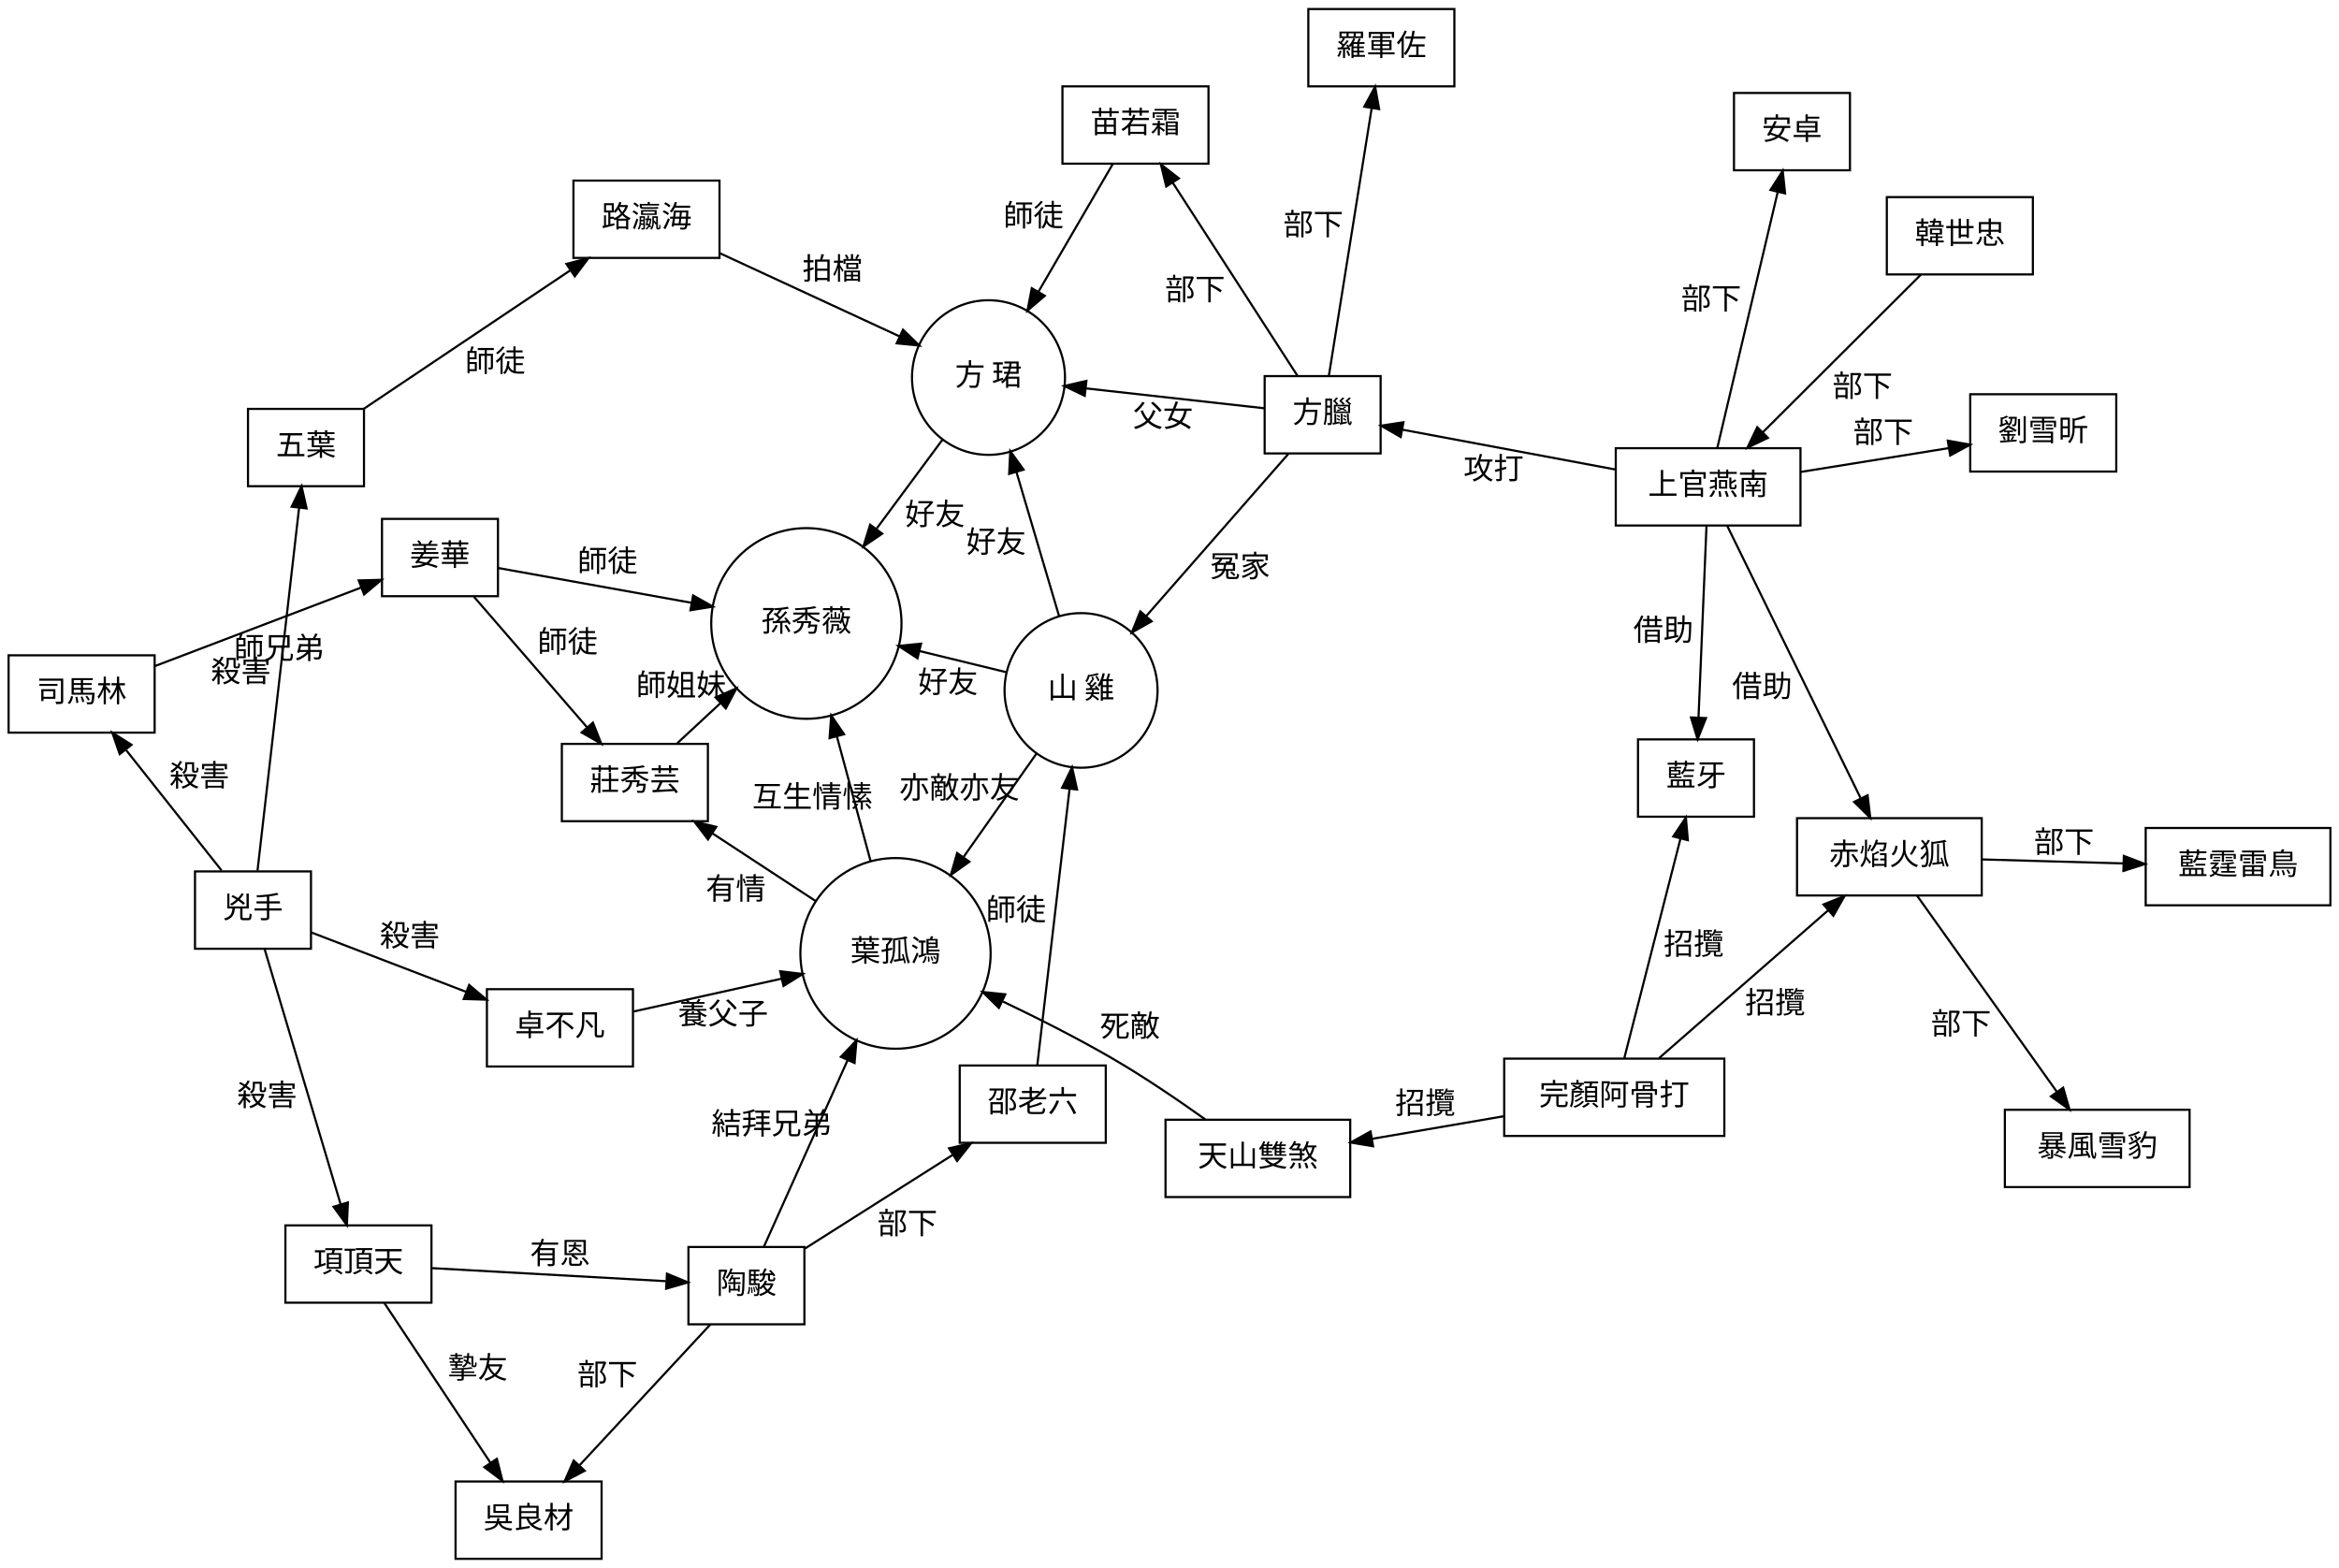
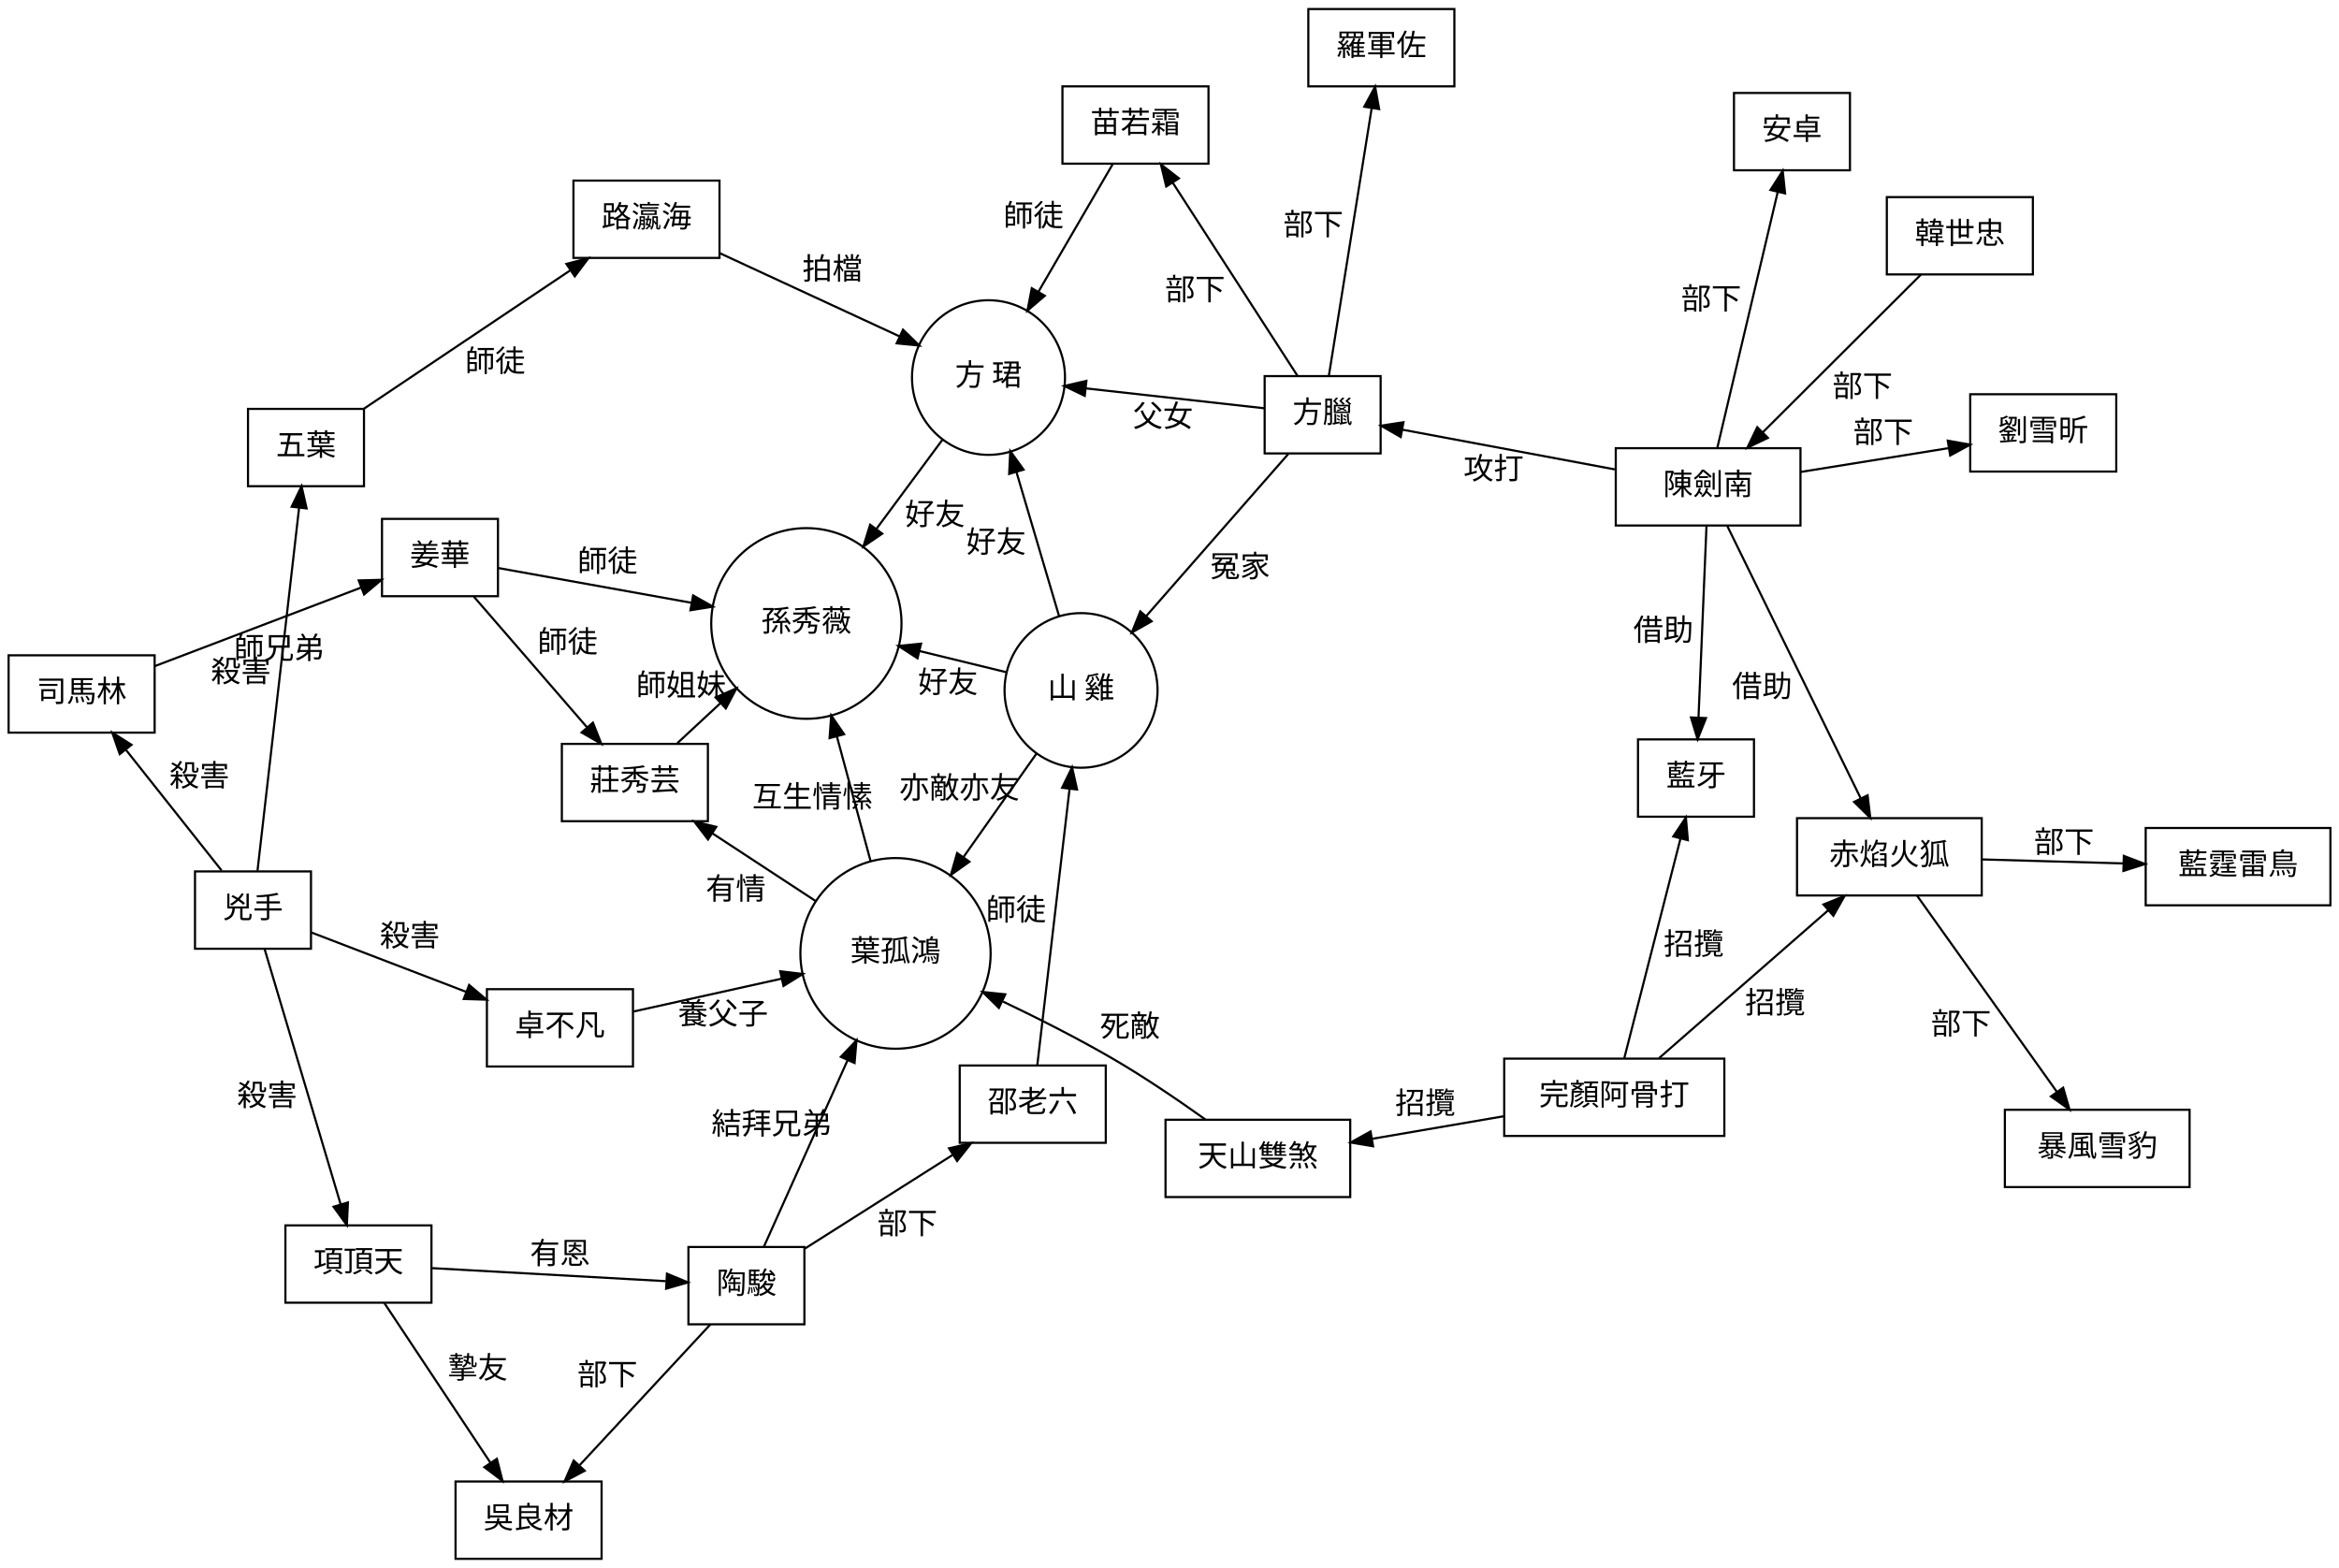
<svg xmlns="http://www.w3.org/2000/svg" width="1089pt" height="730pt" viewBox="0.00 0.00 1089.05 729.62">
  <g id="graph1" class="graph" transform="scale(1 1) rotate(0) translate(4 725.616)">
    <polygon fill="white" stroke="white" points="-4,5 -4,-725.616 1086.05,-725.616 1086.05,5 -4,5" />
    <g id="node1" class="node">
      <ellipse fill="none" stroke="black" cx="456.252" cy="-550.03" rx="35.619" ry="35.995" />
      <text text-anchor="middle" x="456.252" y="-546.33" font-family="Times New Roman,serif" font-size="14.00">方 珺</text>
    </g>
    <g id="node4" class="node">
      <ellipse fill="none" stroke="black" cx="371.449" cy="-435.525" rx="44.295" ry="44.393" />
      <text text-anchor="middle" x="371.449" y="-431.825" font-family="Times New Roman,serif" font-size="14.00">孫秀薇</text>
    </g>
    <g id="edge40" class="edge">
      <path fill="none" stroke="black" d="M434.852,-521.135C425.5,-508.508 414.325,-493.419 403.98,-479.45" />
      <polygon fill="black" stroke="black" points="406.769,-477.335 398.005,-471.382 401.144,-481.501 406.769,-477.335" />
      <text text-anchor="middle" x="431.325" y="-481.419" font-family="Times New Roman,serif" font-size="14.00">好友</text>
    </g>
    <g id="node2" class="node">
      <ellipse fill="none" stroke="black" cx="499.344" cy="-404.345" rx="35.619" ry="35.995" />
      <text text-anchor="middle" x="499.344" y="-400.645" font-family="Times New Roman,serif" font-size="14.00">山 雞</text>
    </g>
    <g id="edge42" class="edge">
      <path fill="none" stroke="black" d="M489.132,-438.87C483.202,-458.918 475.67,-484.38 469.312,-505.876" />
      <polygon fill="black" stroke="black" points="465.871,-505.17 466.391,-515.752 472.584,-507.156 465.871,-505.17" />
      <text text-anchor="middle" x="459.777" y="-468.557" font-family="Times New Roman,serif" font-size="14.00">好友</text>
    </g>
    <g id="node3" class="node">
      <ellipse fill="none" stroke="black" cx="412.954" cy="-281.899" rx="44.295" ry="44.393" />
      <text text-anchor="middle" x="412.954" y="-278.199" font-family="Times New Roman,serif" font-size="14.00">葉孤鴻</text>
    </g>
    <g id="edge36" class="edge">
      <path fill="none" stroke="black" d="M478.652,-375.016C468.45,-360.556 455.925,-342.803 444.556,-326.69" />
      <polygon fill="black" stroke="black" points="447.36,-324.593 438.735,-318.439 441.64,-328.628 447.36,-324.593" />
      <text text-anchor="middle" x="442.751" y="-354.109" font-family="Times New Roman,serif" font-size="14.00">亦敵亦友</text>
    </g>
    <g id="edge48" class="edge">
      <path fill="none" stroke="black" d="M464.734,-412.783C452.233,-415.83 437.822,-419.344 424.124,-422.683" />
      <polygon fill="black" stroke="black" points="423.199,-419.306 414.313,-425.075 424.857,-426.107 423.199,-419.306" />
      <text text-anchor="middle" x="437.372" y="-403.266" font-family="Times New Roman,serif" font-size="14.00">好友</text>
    </g>
    <g id="edge38" class="edge">
      <path fill="none" stroke="black" d="M401.393,-324.692C396.511,-342.761 390.779,-363.978 385.643,-382.985" />
      <polygon fill="black" stroke="black" points="382.25,-382.128 383.02,-392.695 389.007,-383.954 382.25,-382.128" />
      <text text-anchor="middle" x="374.227" y="-349.919" font-family="Times New Roman,serif" font-size="14.00">互生情愫</text>
    </g>
    <g id="node32" class="node">
      <polygon fill="none" stroke="black" points="325.603,-379.453 257.603,-379.453 257.603,-343.453 325.603,-343.453 325.603,-379.453" />
      <text text-anchor="middle" x="291.603" y="-357.753" font-family="Times New Roman,serif" font-size="14.00">莊秀芸</text>
    </g>
    <g id="edge50" class="edge">
      <path fill="none" stroke="black" d="M375.885,-306.2C360.62,-316.207 342.992,-327.764 327.816,-337.712" />
      <polygon fill="black" stroke="black" points="325.645,-334.95 319.201,-343.36 329.483,-340.805 325.645,-334.95" />
      <text text-anchor="middle" x="338.587" y="-307.051" font-family="Times New Roman,serif" font-size="14.00">有情</text>
    </g>
    <g id="node5" class="node">
      <polygon fill="none" stroke="black" points="140.793,-320.069 86.793,-320.069 86.793,-284.069 140.793,-284.069 140.793,-320.069" />
      <text text-anchor="middle" x="113.793" y="-298.369" font-family="Times New Roman,serif" font-size="14.00">兇手</text>
    </g>
    <g id="node8" class="node">
      <polygon fill="none" stroke="black" points="290.71,-265.235 222.71,-265.235 222.71,-229.235 290.71,-229.235 290.71,-265.235" />
      <text text-anchor="middle" x="256.71" y="-243.535" font-family="Times New Roman,serif" font-size="14.00">卓不凡</text>
    </g>
    <g id="edge3" class="edge">
      <path fill="none" stroke="black" d="M141.011,-291.626C161.369,-283.816 189.624,-272.975 213.116,-263.961" />
      <polygon fill="black" stroke="black" points="214.439,-267.203 222.522,-260.353 211.932,-260.667 214.439,-267.203" />
      <text text-anchor="middle" x="186.792" y="-285.28" font-family="Times New Roman,serif" font-size="14.00">殺害</text>
    </g>
    <g id="node9" class="node">
      <polygon fill="none" stroke="black" points="196.89,-155.255 128.89,-155.255 128.89,-119.255 196.89,-119.255 196.89,-155.255" />
      <text text-anchor="middle" x="162.89" y="-133.555" font-family="Times New Roman,serif" font-size="14.00">項頂天</text>
    </g>
    <g id="edge4" class="edge">
      <path fill="none" stroke="black" d="M119.235,-283.802C127.81,-255.015 144.526,-198.902 154.601,-165.08" />
      <polygon fill="black" stroke="black" points="157.998,-165.937 157.498,-155.354 151.289,-163.938 157.998,-165.937" />
      <text text-anchor="middle" x="120.343" y="-210.957" font-family="Times New Roman,serif" font-size="14.00">殺害</text>
    </g>
    <g id="node10" class="node">
      <polygon fill="none" stroke="black" points="68,-420.694 0,-420.694 0,-384.694 68,-384.694 68,-420.694" />
      <text text-anchor="middle" x="34" y="-398.994" font-family="Times New Roman,serif" font-size="14.00">司馬林</text>
    </g>
    <g id="edge5" class="edge">
      <path fill="none" stroke="black" d="M99.158,-320.525C86.708,-336.226 68.683,-358.957 54.745,-376.532" />
      <polygon fill="black" stroke="black" points="51.745,-374.683 48.274,-384.693 57.23,-379.032 51.745,-374.683" />
      <text text-anchor="middle" x="88.842" y="-359.75" font-family="Times New Roman,serif" font-size="14.00">殺害</text>
    </g>
    <g id="node11" class="node">
      <polygon fill="none" stroke="black" points="165.473,-535.436 111.473,-535.436 111.473,-499.436 165.473,-499.436 165.473,-535.436" />
      <text text-anchor="middle" x="138.473" y="-513.736" font-family="Times New Roman,serif" font-size="14.00">五葉</text>
    </g>
    <g id="edge6" class="edge">
      <path fill="none" stroke="black" d="M115.897,-320.431C120.215,-358.115 130.103,-444.402 135.24,-489.231" />
      <polygon fill="black" stroke="black" points="131.793,-489.887 136.408,-499.424 138.747,-489.09 131.793,-489.887" />
      <text text-anchor="middle" x="108.162" y="-408.31" font-family="Times New Roman,serif" font-size="14.00">殺害</text>
    </g>
    <g id="edge8" class="edge">
      <path fill="none" stroke="black" d="M290.998,-254.842C311.187,-259.321 337.15,-265.081 359.929,-270.135" />
      <polygon fill="black" stroke="black" points="359.282,-273.576 369.803,-272.325 360.798,-266.742 359.282,-273.576" />
      <text text-anchor="middle" x="332.632" y="-248.935" font-family="Times New Roman,serif" font-size="14.00">養父子</text>
    </g>
    <g id="node18" class="node">
      <polygon fill="none" stroke="black" points="276.104,-36 208.104,-36 208.104,-0 276.104,-0 276.104,-36" />
      <text text-anchor="middle" x="242.104" y="-14.3" font-family="Times New Roman,serif" font-size="14.00">吳良材</text>
    </g>
    <g id="edge14" class="edge">
      <path fill="none" stroke="black" d="M174.921,-119.143C188.065,-99.355 209.252,-67.458 224.317,-44.778" />
      <polygon fill="black" stroke="black" points="227.342,-46.549 229.96,-36.283 221.511,-42.676 227.342,-46.549" />
      <text text-anchor="middle" x="218.422" y="-84.04" font-family="Times New Roman,serif" font-size="14.00">摯友</text>
    </g>
    <g id="node20" class="node">
      <polygon fill="none" stroke="black" points="370.534,-145.193 316.534,-145.193 316.534,-109.193 370.534,-109.193 370.534,-145.193" />
      <text text-anchor="middle" x="343.534" y="-123.493" font-family="Times New Roman,serif" font-size="14.00">陶駿</text>
    </g>
    <g id="edge16" class="edge">
      <path fill="none" stroke="black" d="M197.293,-135.339C228.379,-133.607 274.035,-131.064 306.042,-129.281" />
      <polygon fill="black" stroke="black" points="306.543,-132.759 316.333,-128.708 306.153,-125.77 306.543,-132.759" />
      <text text-anchor="middle" x="256.75" y="-137.327" font-family="Times New Roman,serif" font-size="14.00">有恩</text>
    </g>
    <g id="node16" class="node">
      <polygon fill="none" stroke="black" points="227.857,-484.216 173.857,-484.216 173.857,-448.216 227.857,-448.216 227.857,-484.216" />
      <text text-anchor="middle" x="200.857" y="-462.516" font-family="Times New Roman,serif" font-size="14.00">姜華</text>
    </g>
    <g id="edge12" class="edge">
      <path fill="none" stroke="black" d="M68.169,-415.701C96.058,-426.319 135.39,-441.292 163.986,-452.179" />
      <polygon fill="black" stroke="black" points="163.026,-455.558 173.617,-455.845 165.517,-449.016 163.026,-455.558" />
      <text text-anchor="middle" x="125.959" y="-419.099" font-family="Times New Roman,serif" font-size="14.00">師兄弟</text>
    </g>
    <g id="node14" class="node">
      <polygon fill="none" stroke="black" points="331,-641.733 263,-641.733 263,-605.733 331,-605.733 331,-641.733" />
      <text text-anchor="middle" x="297" y="-620.033" font-family="Times New Roman,serif" font-size="14.00">路瀛海</text>
    </g>
    <g id="edge10" class="edge">
      <path fill="none" stroke="black" d="M165.365,-535.467C191.783,-553.182 232.25,-580.316 261.341,-599.822" />
      <polygon fill="black" stroke="black" points="259.721,-602.95 269.976,-605.612 263.62,-597.136 259.721,-602.95" />
      <text text-anchor="middle" x="226.554" y="-552.762" font-family="Times New Roman,serif" font-size="14.00">師徒</text>
    </g>
    <g id="edge44" class="edge">
      <path fill="none" stroke="black" d="M331.163,-607.922C355.664,-596.583 388.801,-581.247 414.813,-569.208" />
      <polygon fill="black" stroke="black" points="416.44,-572.312 424.045,-564.935 413.5,-565.959 416.44,-572.312" />
      <text text-anchor="middle" x="383.558" y="-595.75" font-family="Times New Roman,serif" font-size="14.00">拍檔</text>
    </g>
    <g id="edge29" class="edge">
      <path fill="none" stroke="black" d="M227.888,-461.353C252.029,-457.009 288.097,-450.521 318.04,-445.133" />
      <polygon fill="black" stroke="black" points="318.712,-448.569 327.934,-443.353 317.472,-441.68 318.712,-448.569" />
      <text text-anchor="middle" x="278.854" y="-459.663" font-family="Times New Roman,serif" font-size="14.00">師徒</text>
    </g>
    <g id="edge30" class="edge">
      <path fill="none" stroke="black" d="M216.664,-447.967C231.238,-431.142 253.02,-405.996 269.349,-387.143" />
      <polygon fill="black" stroke="black" points="272.075,-389.342 275.977,-379.492 266.784,-384.759 272.075,-389.342" />
      <text text-anchor="middle" x="260.284" y="-422.072" font-family="Times New Roman,serif" font-size="14.00">師徒</text>
    </g>
    <g id="edge52" class="edge">
      <path fill="none" stroke="black" d="M351.634,-145.242C361.122,-166.388 377.241,-202.309 390.571,-232.017" />
      <polygon fill="black" stroke="black" points="387.502,-233.727 394.789,-241.417 393.889,-230.861 387.502,-233.727" />
      <text text-anchor="middle" x="355.247" y="-197.708" font-family="Times New Roman,serif" font-size="14.00">結拜兄弟</text>
    </g>
    <g id="edge19" class="edge">
      <path fill="none" stroke="black" d="M326.785,-109.162C310.194,-91.301 284.627,-63.778 265.925,-43.645" />
      <polygon fill="black" stroke="black" points="268.248,-41.002 258.878,-36.058 263.119,-45.767 268.248,-41.002" />
      <text text-anchor="middle" x="278.833" y="-80.912" font-family="Times New Roman,serif" font-size="14.00">部下</text>
    </g>
    <g id="node23" class="node">
      <polygon fill="none" stroke="black" points="510.85,-229.702 442.85,-229.702 442.85,-193.702 510.85,-193.702 510.85,-229.702" />
      <text text-anchor="middle" x="476.85" y="-208.002" font-family="Times New Roman,serif" font-size="14.00">邵老六</text>
    </g>
    <g id="edge20" class="edge">
      <path fill="none" stroke="black" d="M370.834,-144.499C390.653,-157.062 417.702,-174.208 439.518,-188.037" />
      <polygon fill="black" stroke="black" points="437.884,-191.146 448.204,-193.544 441.632,-185.234 437.884,-191.146" />
      <text text-anchor="middle" x="418.486" y="-151.3" font-family="Times New Roman,serif" font-size="14.00">部下</text>
    </g>
    <g id="edge34" class="edge">
      <path fill="none" stroke="black" d="M478.966,-229.826C482.374,-259.011 489.181,-317.31 493.988,-358.477" />
      <polygon fill="black" stroke="black" points="490.528,-359.019 495.164,-368.546 497.481,-358.207 490.528,-359.019" />
      <text text-anchor="middle" x="469.047" y="-297.335" font-family="Times New Roman,serif" font-size="14.00">師徒</text>
    </g>
    <g id="node24" class="node">
      <polygon fill="none" stroke="black" points="638.826,-550.697 584.826,-550.697 584.826,-514.697 638.826,-514.697 638.826,-550.697" />
      <text text-anchor="middle" x="611.826" y="-528.997" font-family="Times New Roman,serif" font-size="14.00">方臘</text>
    </g>
    <g id="edge26" class="edge">
      <path fill="none" stroke="black" d="M584.727,-535.716C561.8,-538.27 528.468,-541.984 501.5,-544.989" />
      <polygon fill="black" stroke="black" points="501.062,-541.516 491.511,-546.102 501.837,-548.473 501.062,-541.516" />
      <text text-anchor="middle" x="537.458" y="-527.171" font-family="Times New Roman,serif" font-size="14.00">父女</text>
    </g>
    <g id="edge58" class="edge">
      <path fill="none" stroke="black" d="M595.949,-514.579C578.79,-495 551.038,-463.333 529.672,-438.952" />
      <polygon fill="black" stroke="black" points="532.204,-436.53 522.981,-431.316 526.94,-441.144 532.204,-436.53" />
      <text text-anchor="middle" x="573.405" y="-457.179" font-family="Times New Roman,serif" font-size="14.00">冤家</text>
    </g>
    <g id="node27" class="node">
      <polygon fill="none" stroke="black" points="558.681,-685.615 490.681,-685.615 490.681,-649.615 558.681,-649.615 558.681,-685.615" />
      <text text-anchor="middle" x="524.681" y="-663.915" font-family="Times New Roman,serif" font-size="14.00">苗若霜</text>
    </g>
    <g id="edge23" class="edge">
      <path fill="none" stroke="black" d="M600.073,-550.892C585.13,-574.027 559.209,-614.159 542,-640.802" />
      <polygon fill="black" stroke="black" points="539.012,-638.977 536.526,-649.277 544.892,-642.776 539.012,-638.977" />
      <text text-anchor="middle" x="552.434" y="-586.176" font-family="Times New Roman,serif" font-size="14.00">部下</text>
    </g>
    <g id="node28" class="node">
      <polygon fill="none" stroke="black" points="673.162,-721.616 605.162,-721.616 605.162,-685.616 673.162,-685.616 673.162,-721.616" />
      <text text-anchor="middle" x="639.162" y="-699.916" font-family="Times New Roman,serif" font-size="14.00">羅軍佐</text>
    </g>
    <g id="edge24" class="edge">
      <path fill="none" stroke="black" d="M614.751,-550.988C619.52,-580.801 629,-640.076 634.64,-675.342" />
      <polygon fill="black" stroke="black" points="631.222,-676.135 636.258,-685.457 638.134,-675.029 631.222,-676.135" />
      <text text-anchor="middle" x="607.489" y="-616.428" font-family="Times New Roman,serif" font-size="14.00">部下</text>
    </g>
    <g id="edge46" class="edge">
      <path fill="none" stroke="black" d="M514.139,-649.5C504.929,-633.675 491.232,-610.138 479.473,-589.932" />
      <polygon fill="black" stroke="black" points="482.456,-588.099 474.401,-581.216 476.406,-591.62 482.456,-588.099" />
      <text text-anchor="middle" x="477.189" y="-620.52" font-family="Times New Roman,serif" font-size="14.00">師徒</text>
    </g>
    <g id="edge32" class="edge">
      <path fill="none" stroke="black" d="M311.34,-379.763C317.444,-385.426 324.403,-391.882 331.369,-398.343" />
      <polygon fill="black" stroke="black" points="329.178,-401.085 338.889,-405.32 333.939,-395.953 329.178,-401.085" />
      <text text-anchor="middle" x="313.189" y="-401.91" font-family="Times New Roman,serif" font-size="14.00">師姐妹</text>
    </g>
    <g id="node44" class="node">
      <polygon fill="none" stroke="black" points="624.672,-204.444 538.672,-204.444 538.672,-168.444 624.672,-168.444 624.672,-204.444" />
      <text text-anchor="middle" x="581.672" y="-182.744" font-family="Times New Roman,serif" font-size="14.00">天山雙煞</text>
    </g>
    <g id="edge54" class="edge">
      <path fill="none" stroke="black" d="M557.206,-204.574C544.608,-213.566 528.826,-224.311 514.05,-232.902 497.841,-242.326 479.549,-251.582 463.025,-259.466" />
      <polygon fill="black" stroke="black" points="461.083,-256.512 453.529,-263.941 464.067,-262.844 461.083,-256.512" />
      <text text-anchor="middle" x="522.071" y="-243.19" font-family="Times New Roman,serif" font-size="14.00">死敵</text>
    </g>
    <g id="node46" class="node">
      <polygon fill="none" stroke="black" points="834.308,-517.136 748.308,-517.136 748.308,-481.136 834.308,-481.136 834.308,-517.136" />
-       <text text-anchor="middle" x="791.308" y="-495.436" font-family="Times New Roman,serif" font-size="14.00">上官燕南</text>
+       <text text-anchor="middle" x="791.308" y="-495.436" font-family="Times New Roman,serif" font-size="14.00">陳劍南</text>
    </g>
    <g id="edge56" class="edge">
      <path fill="none" stroke="black" d="M747.86,-507.26C717.646,-512.91 677.79,-520.362 649.037,-525.739" />
      <polygon fill="black" stroke="black" points="648.171,-522.34 638.985,-527.618 649.458,-529.221 648.171,-522.34" />
      <text text-anchor="middle" x="691.437" y="-502.737" font-family="Times New Roman,serif" font-size="14.00">攻打</text>
    </g>
    <g id="node53" class="node">
      <polygon fill="none" stroke="black" points="857.351,-682.535 803.351,-682.535 803.351,-646.535 857.351,-646.535 857.351,-682.535" />
      <text text-anchor="middle" x="830.351" y="-660.835" font-family="Times New Roman,serif" font-size="14.00">安卓</text>
    </g>
    <g id="edge63" class="edge">
      <path fill="none" stroke="black" d="M795.56,-517.152C802.349,-545.909 815.686,-602.409 823.731,-636.489" />
      <polygon fill="black" stroke="black" points="820.34,-637.362 826.044,-646.29 827.153,-635.753 820.34,-637.362" />
      <text text-anchor="middle" x="792.759" y="-581.835" font-family="Times New Roman,serif" font-size="14.00">部下</text>
    </g>
    <g id="node54" class="node">
      <polygon fill="none" stroke="black" points="981.344,-542.255 913.344,-542.255 913.344,-506.255 981.344,-506.255 981.344,-542.255" />
      <text text-anchor="middle" x="947.344" y="-520.555" font-family="Times New Roman,serif" font-size="14.00">劉雪昕</text>
    </g>
    <g id="edge64" class="edge">
      <path fill="none" stroke="black" d="M834.358,-506.067C855.852,-509.527 881.809,-513.705 903.421,-517.184" />
      <polygon fill="black" stroke="black" points="902.898,-520.645 913.327,-518.779 904.01,-513.734 902.898,-520.645" />
      <text text-anchor="middle" x="872.854" y="-519.725" font-family="Times New Roman,serif" font-size="14.00">部下</text>
    </g>
    <g id="node57" class="node">
      <polygon fill="none" stroke="black" points="812.66,-381.543 758.66,-381.543 758.66,-345.543 812.66,-345.543 812.66,-381.543" />
      <text text-anchor="middle" x="785.66" y="-359.843" font-family="Times New Roman,serif" font-size="14.00">藍牙</text>
    </g>
    <g id="edge67" class="edge">
      <path fill="none" stroke="black" d="M790.558,-481.13C789.608,-458.337 787.962,-418.808 786.843,-391.934" />
      <polygon fill="black" stroke="black" points="790.326,-391.469 786.413,-381.623 783.332,-391.76 790.326,-391.469" />
      <text text-anchor="middle" x="770.48" y="-427.554" font-family="Times New Roman,serif" font-size="14.00">借助</text>
    </g>
    <g id="node58" class="node">
      <polygon fill="none" stroke="black" points="918.701,-344.867 832.701,-344.867 832.701,-308.867 918.701,-308.867 918.701,-344.867" />
      <text text-anchor="middle" x="875.701" y="-323.167" font-family="Times New Roman,serif" font-size="14.00">赤焰火狐</text>
    </g>
    <g id="edge68" class="edge">
      <path fill="none" stroke="black" d="M800.18,-481.026C814.995,-450.784 844.859,-389.824 862.265,-354.294" />
      <polygon fill="black" stroke="black" points="865.565,-355.513 866.821,-344.993 859.279,-352.433 865.565,-355.513" />
      <text text-anchor="middle" x="816.489" y="-401.333" font-family="Times New Roman,serif" font-size="14.00">借助</text>
    </g>
    <g id="node49" class="node">
      <polygon fill="none" stroke="black" points="942.517,-634.045 874.517,-634.045 874.517,-598.045 942.517,-598.045 942.517,-634.045" />
      <text text-anchor="middle" x="908.517" y="-612.345" font-family="Times New Roman,serif" font-size="14.00">韓世忠</text>
    </g>
    <g id="edge60" class="edge">
      <path fill="none" stroke="black" d="M890.46,-598.035C870.729,-578.354 838.97,-546.677 816.726,-524.49" />
      <polygon fill="black" stroke="black" points="819.13,-521.944 809.579,-517.36 814.187,-526.9 819.13,-521.944" />
      <text text-anchor="middle" x="863.201" y="-541.178" font-family="Times New Roman,serif" font-size="14.00">部下</text>
    </g>
    <g id="node64" class="node">
      <polygon fill="none" stroke="black" points="1081.05,-340.293 995.046,-340.293 995.046,-304.293 1081.05,-304.293 1081.05,-340.293" />
      <text text-anchor="middle" x="1038.05" y="-318.593" font-family="Times New Roman,serif" font-size="14.00">藍霆雷鳥</text>
    </g>
    <g id="edge76" class="edge">
      <path fill="none" stroke="black" d="M918.78,-325.653C938.962,-325.085 963.207,-324.402 984.551,-323.8" />
      <polygon fill="black" stroke="black" points="984.868,-327.293 994.766,-323.512 984.671,-320.296 984.868,-327.293" />
      <text text-anchor="middle" x="957.04" y="-328.875" font-family="Times New Roman,serif" font-size="14.00">部下</text>
    </g>
    <g id="node65" class="node">
      <polygon fill="none" stroke="black" points="1015.48,-209.085 929.479,-209.085 929.479,-173.085 1015.48,-173.085 1015.48,-209.085" />
      <text text-anchor="middle" x="972.479" y="-187.385" font-family="Times New Roman,serif" font-size="14.00">暴風雪豹</text>
    </g>
    <g id="edge77" class="edge">
      <path fill="none" stroke="black" d="M888.552,-308.836C905.255,-285.402 934.547,-244.305 953.73,-217.39" />
      <polygon fill="black" stroke="black" points="956.62,-219.365 959.574,-209.191 950.92,-215.303 956.62,-219.365" />
      <text text-anchor="middle" x="909.093" y="-244.272" font-family="Times New Roman,serif" font-size="14.00">部下</text>
    </g>
    <g id="node59" class="node">
      <polygon fill="none" stroke="black" points="798.861,-232.899 696.361,-232.899 696.361,-196.899 798.861,-196.899 798.861,-232.899" />
      <text text-anchor="middle" x="747.611" y="-211.199" font-family="Times New Roman,serif" font-size="14.00">完顏阿骨打</text>
    </g>
    <g id="edge71" class="edge">
      <path fill="none" stroke="black" d="M696.017,-206.052C676.572,-202.718 654.432,-198.921 634.846,-195.562" />
      <polygon fill="black" stroke="black" points="635.312,-192.091 624.864,-193.851 634.129,-198.991 635.312,-192.091" />
      <text text-anchor="middle" x="659.604" y="-207.279" font-family="Times New Roman,serif" font-size="14.00">招攬</text>
    </g>
    <g id="edge72" class="edge">
      <path fill="none" stroke="black" d="M752.277,-233.126C758.809,-258.646 770.742,-305.261 778.43,-335.297" />
      <polygon fill="black" stroke="black" points="775.086,-336.347 780.956,-345.167 781.867,-334.612 775.086,-336.347" />
      <text text-anchor="middle" x="784.598" y="-281.372" font-family="Times New Roman,serif" font-size="14.00">招攬</text>
    </g>
    <g id="edge73" class="edge">
      <path fill="none" stroke="black" d="M768.476,-233.138C789.876,-251.844 823.316,-281.075 847.158,-301.917" />
      <polygon fill="black" stroke="black" points="845.013,-304.69 854.845,-308.636 849.62,-299.419 845.013,-304.69" />
      <text text-anchor="middle" x="822.507" y="-254.053" font-family="Times New Roman,serif" font-size="14.00">招攬</text>
    </g>
  </g>
</svg>
